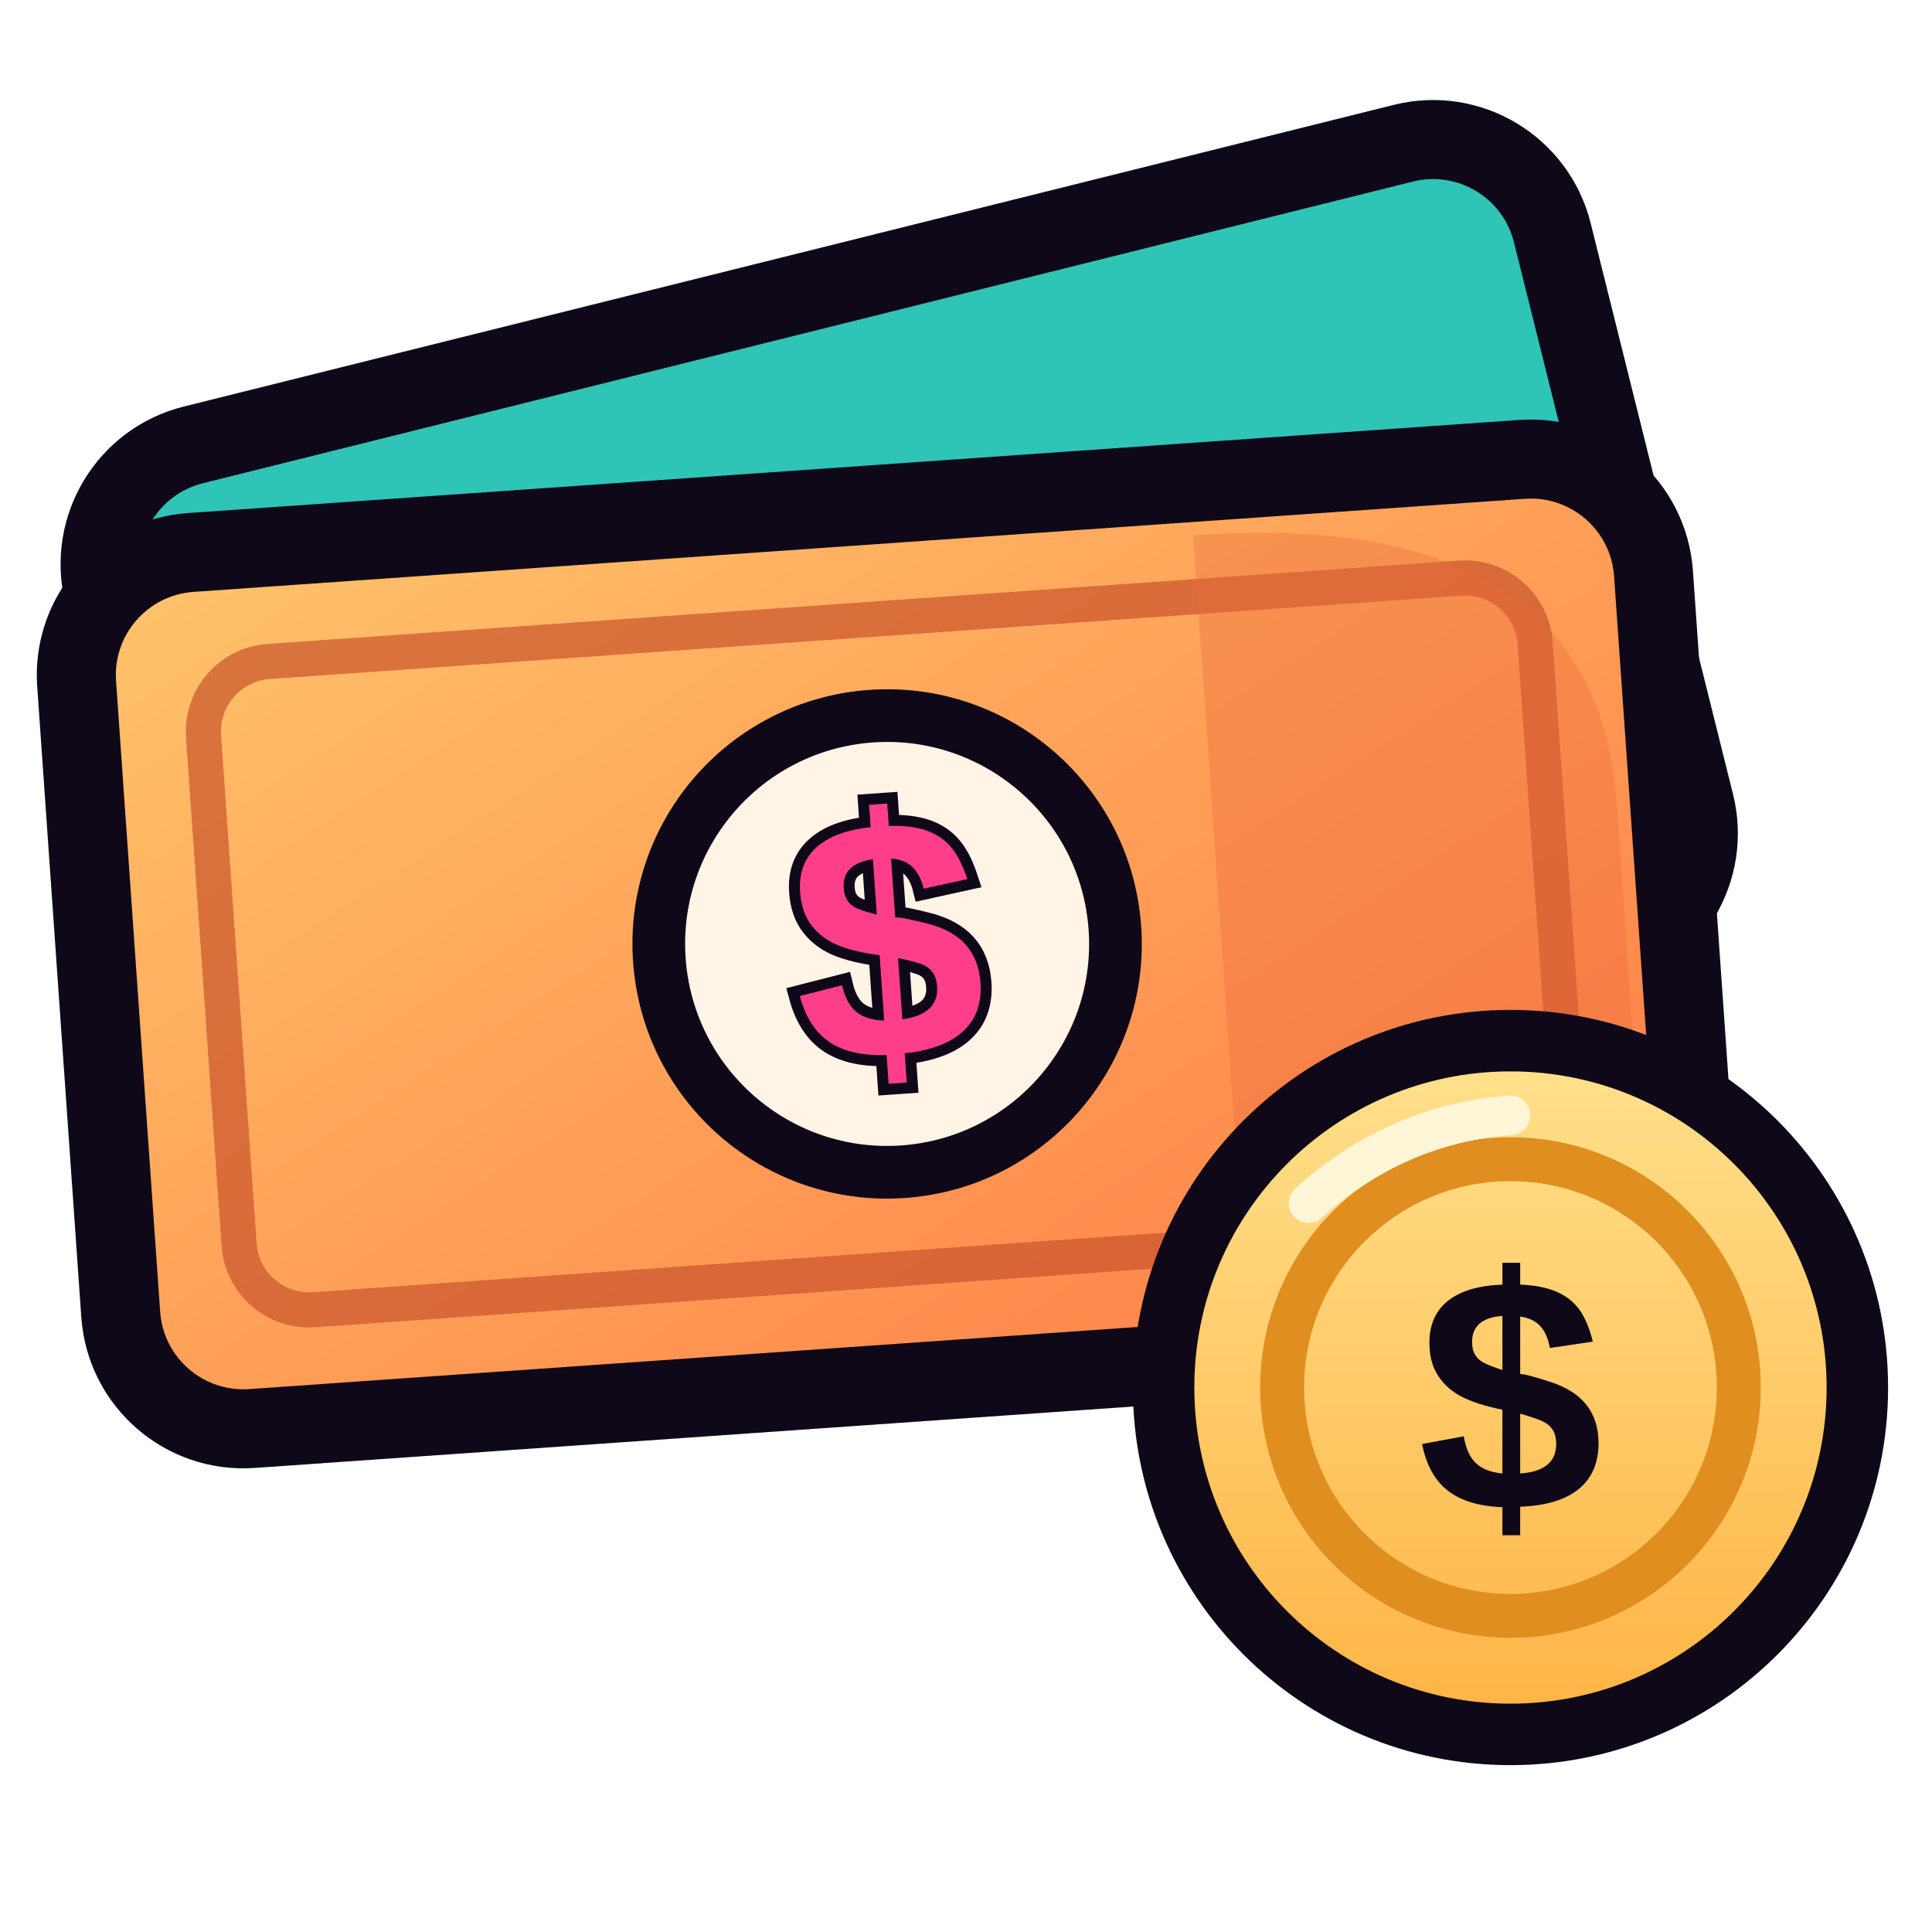
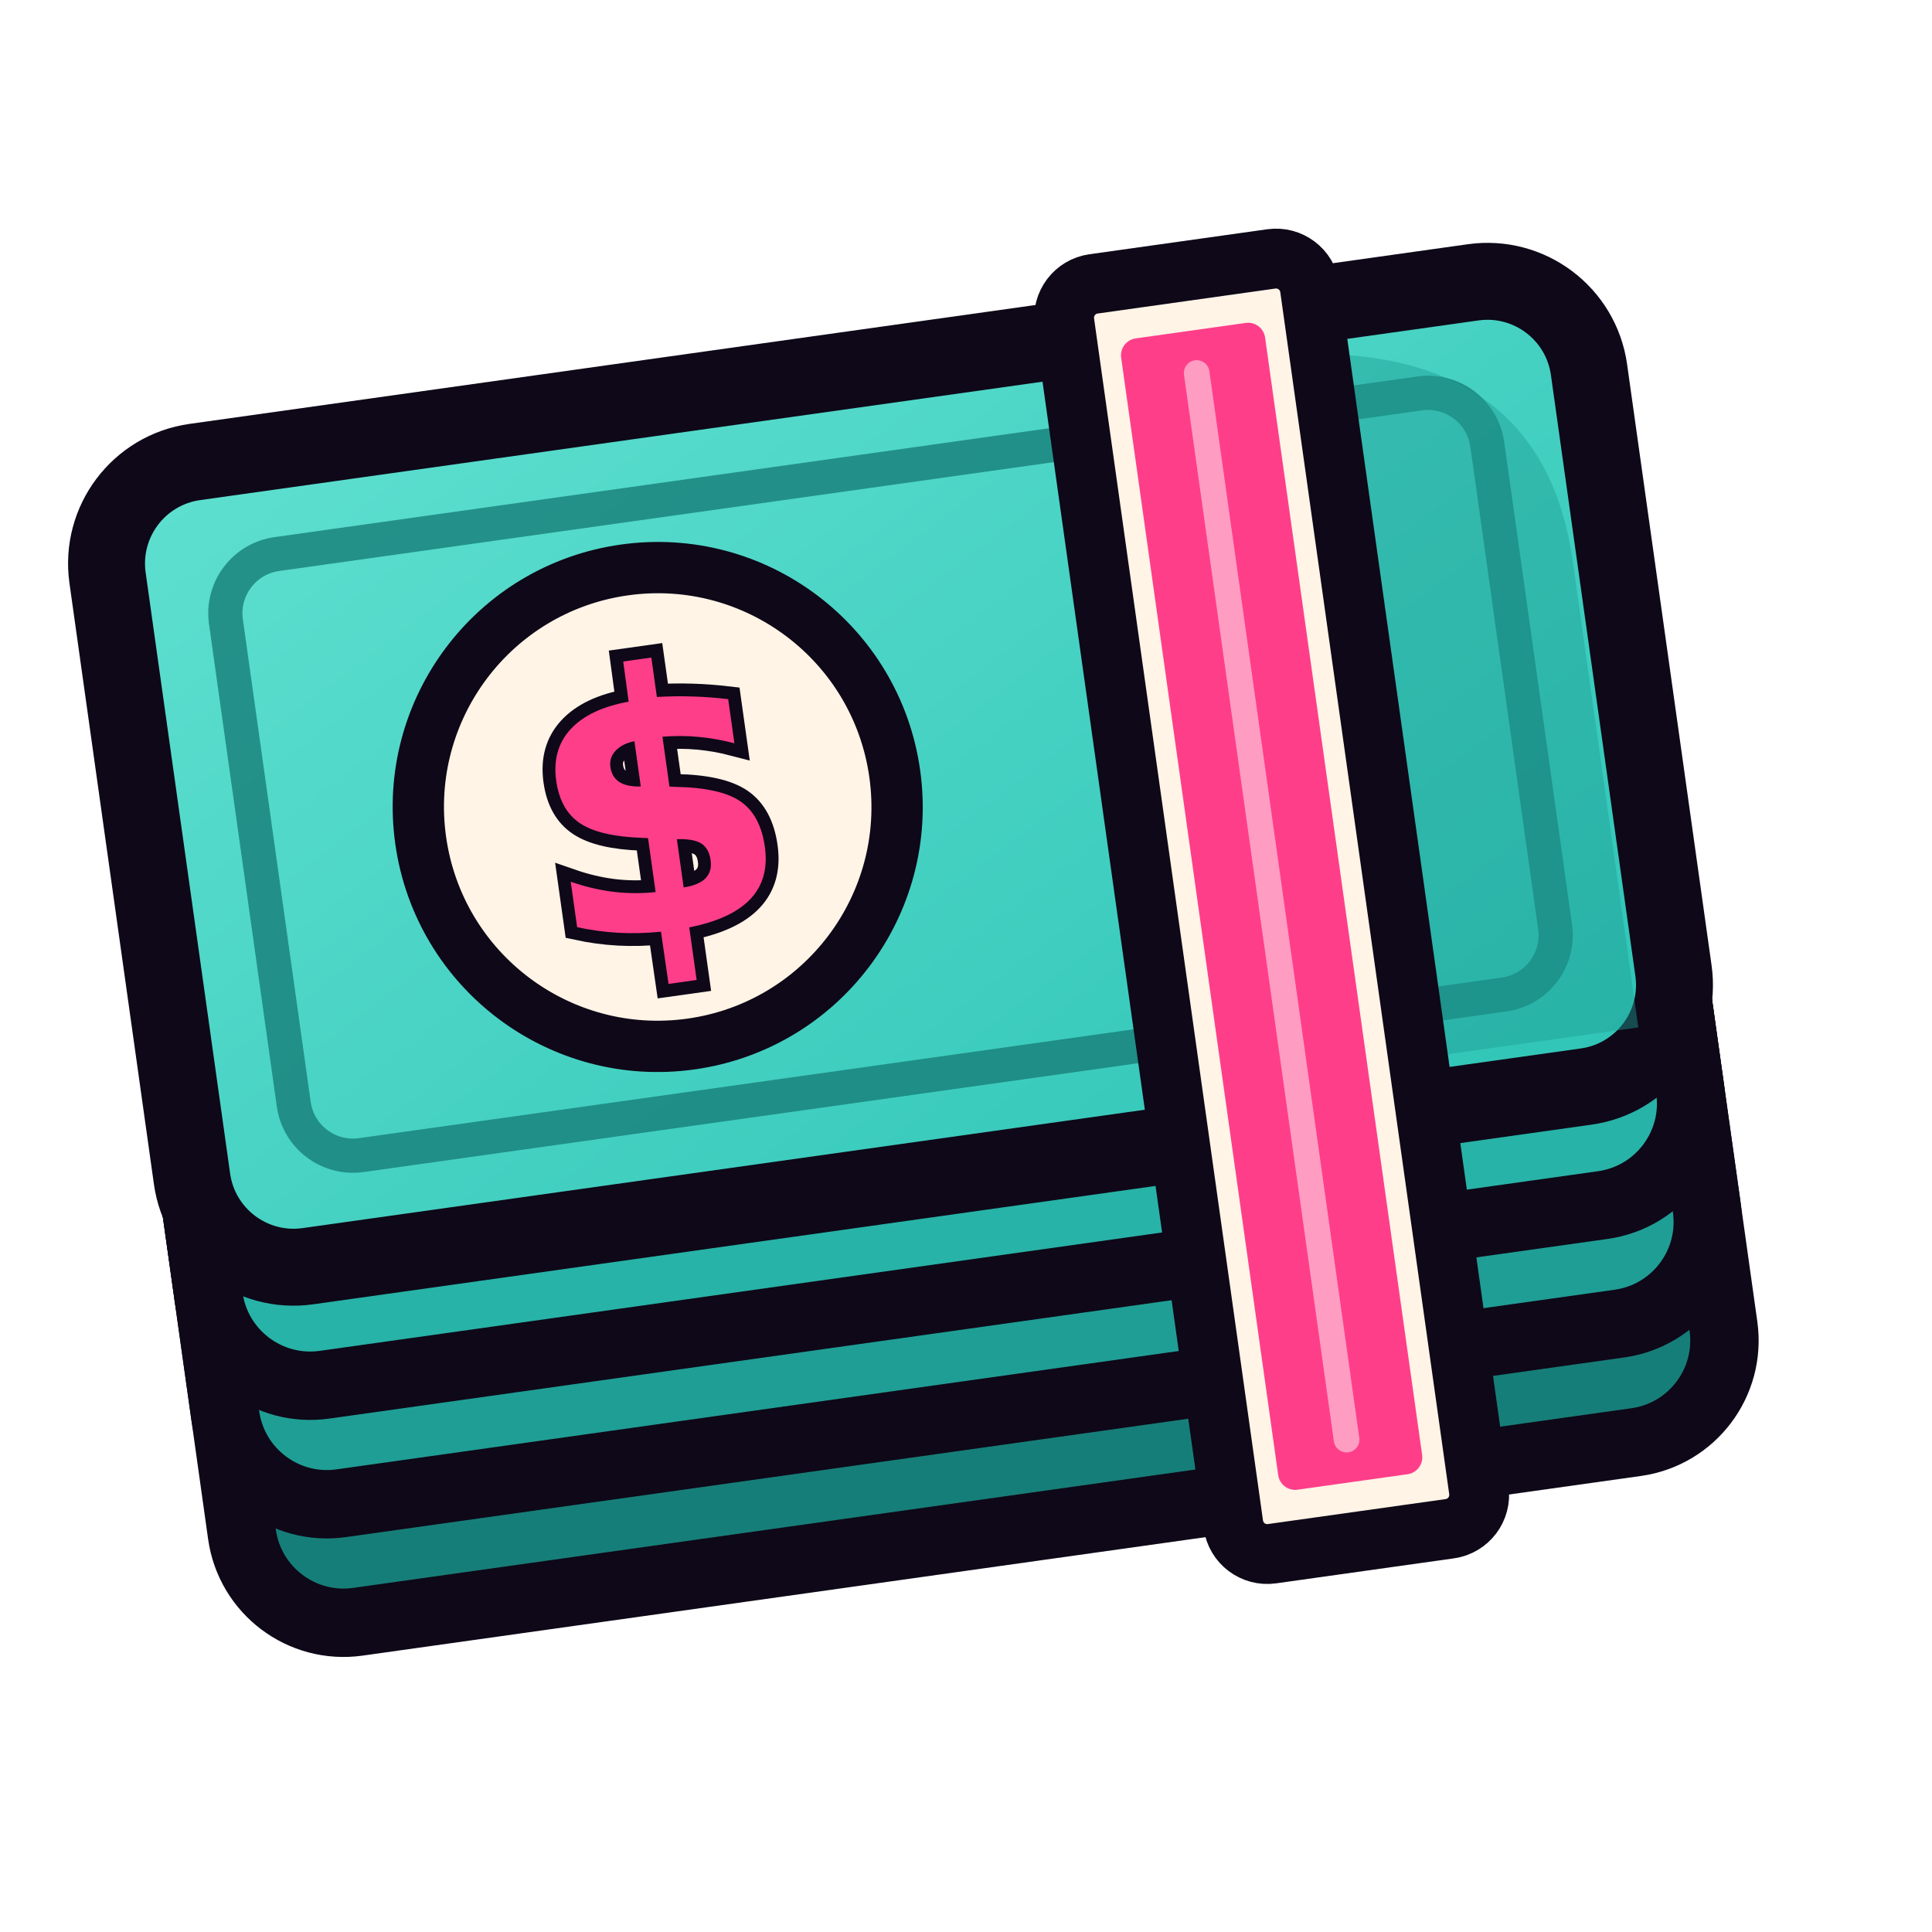
- <svg xmlns="http://www.w3.org/2000/svg" viewBox="34 56 440 440" width="512" height="512">
+ <svg xmlns="http://www.w3.org/2000/svg" viewBox="28 28 452 452" width="512" height="512">
  <defs>
-     <linearGradient id="bill" x1="0" y1="0" x2="1" y2="1">
-       <stop offset="0" stop-color="#FFC56B" />
-       <stop offset="1" stop-color="#FF7A45" />
-     </linearGradient>
-     <linearGradient id="coin" x1="0" y1="0" x2="0" y2="1">
-       <stop offset="0" stop-color="#FFE08A" />
-       <stop offset="1" stop-color="#FFB547" />
+     <linearGradient id="front" x1="0" y1="0" x2="1" y2="1">
+       <stop offset="0" stop-color="#5FE0D0" />
+       <stop offset="1" stop-color="#2EC4B6" />
    </linearGradient>
  </defs>
-   <g transform="rotate(-14 240 220)">
-     <rect x="70" y="120" width="340" height="190" rx="28" fill="#2EC4B6" stroke="#0E0818" stroke-width="18" />
-     <circle cx="240" cy="215" r="44" fill="none" stroke="#167E78" stroke-width="12" />
+   <g transform="rotate(-8 256 270)">
+     <rect x="70" y="196" width="350" height="190" rx="24" fill="#167E78" stroke="#0E0818" stroke-width="16" />
+     <rect x="70" y="168" width="350" height="190" rx="24" fill="#1F9E95" stroke="#0E0818" stroke-width="16" />
+     <rect x="70" y="140" width="350" height="190" rx="24" fill="#27B3A7" stroke="#0E0818" stroke-width="16" />
+     <rect x="70" y="112" width="350" height="190" rx="24" fill="url(#front)" stroke="#0E0818" stroke-width="18" />
+     <rect x="96" y="136" width="298" height="142" rx="14" fill="none" stroke="#167E78" stroke-width="8" opacity="0.8" />
+     <path d="M330 122 Q410 120 410 180 L410 290 L330 290 Z" fill="#1F9E95" opacity="0.45" />
+     <circle cx="190" cy="207" r="56" fill="#FFF4E6" stroke="#0E0818" stroke-width="12" />
+     <text x="190" y="236" text-anchor="middle" font-family="DejaVu Sans, Arial, sans-serif" font-weight="900" font-size="84" fill="#FF3E8A" stroke="#0E0818" stroke-width="6" paint-order="stroke">$</text>
+     <rect x="300" y="100" width="58" height="300" rx="8" fill="#FFF4E6" stroke="#0E0818" stroke-width="14" />
+     <rect x="312" y="114" width="34" height="272" rx="4" fill="#FF3E8A" />
+     <line x1="329" y1="124" x2="329" y2="376" stroke="#FF9CC2" stroke-width="6" stroke-linecap="round" />
  </g>
-   <g transform="rotate(-4 250 270)">
-     <rect x="56" y="170" width="360" height="200" rx="28" fill="url(#bill)" stroke="#0E0818" stroke-width="18" />
-     <rect x="84" y="196" width="304" height="148" rx="16" fill="none" stroke="#C9542C" stroke-width="8" opacity="0.7" />
-     <path d="M312 182 Q404 182 404 250 L404 358 L312 358 Z" fill="#E8693A" opacity="0.35" />
-     <circle cx="236" cy="270" r="52" fill="#FFF4E6" stroke="#0E0818" stroke-width="12" />
-     <text x="236" y="296" text-anchor="middle" font-family="Arial Black, Arial, sans-serif" font-weight="900" font-size="78" fill="#FF3E8A" stroke="#0E0818" stroke-width="5" paint-order="stroke">$</text>
-   </g>
-   <circle cx="378" cy="372" r="86" fill="#0E0818" />
-   <circle cx="378" cy="372" r="72" fill="url(#coin)" />
-   <circle cx="378" cy="372" r="52" fill="none" stroke="#E08E1F" stroke-width="10" />
-   <text x="378" y="400" text-anchor="middle" font-family="Arial Black, Arial, sans-serif" font-weight="900" font-size="76" fill="#0E0818">$</text>
-   <path d="M332 330 Q352 312 378 310" fill="none" stroke="#FFF6D8" stroke-width="9" stroke-linecap="round" />
</svg>
